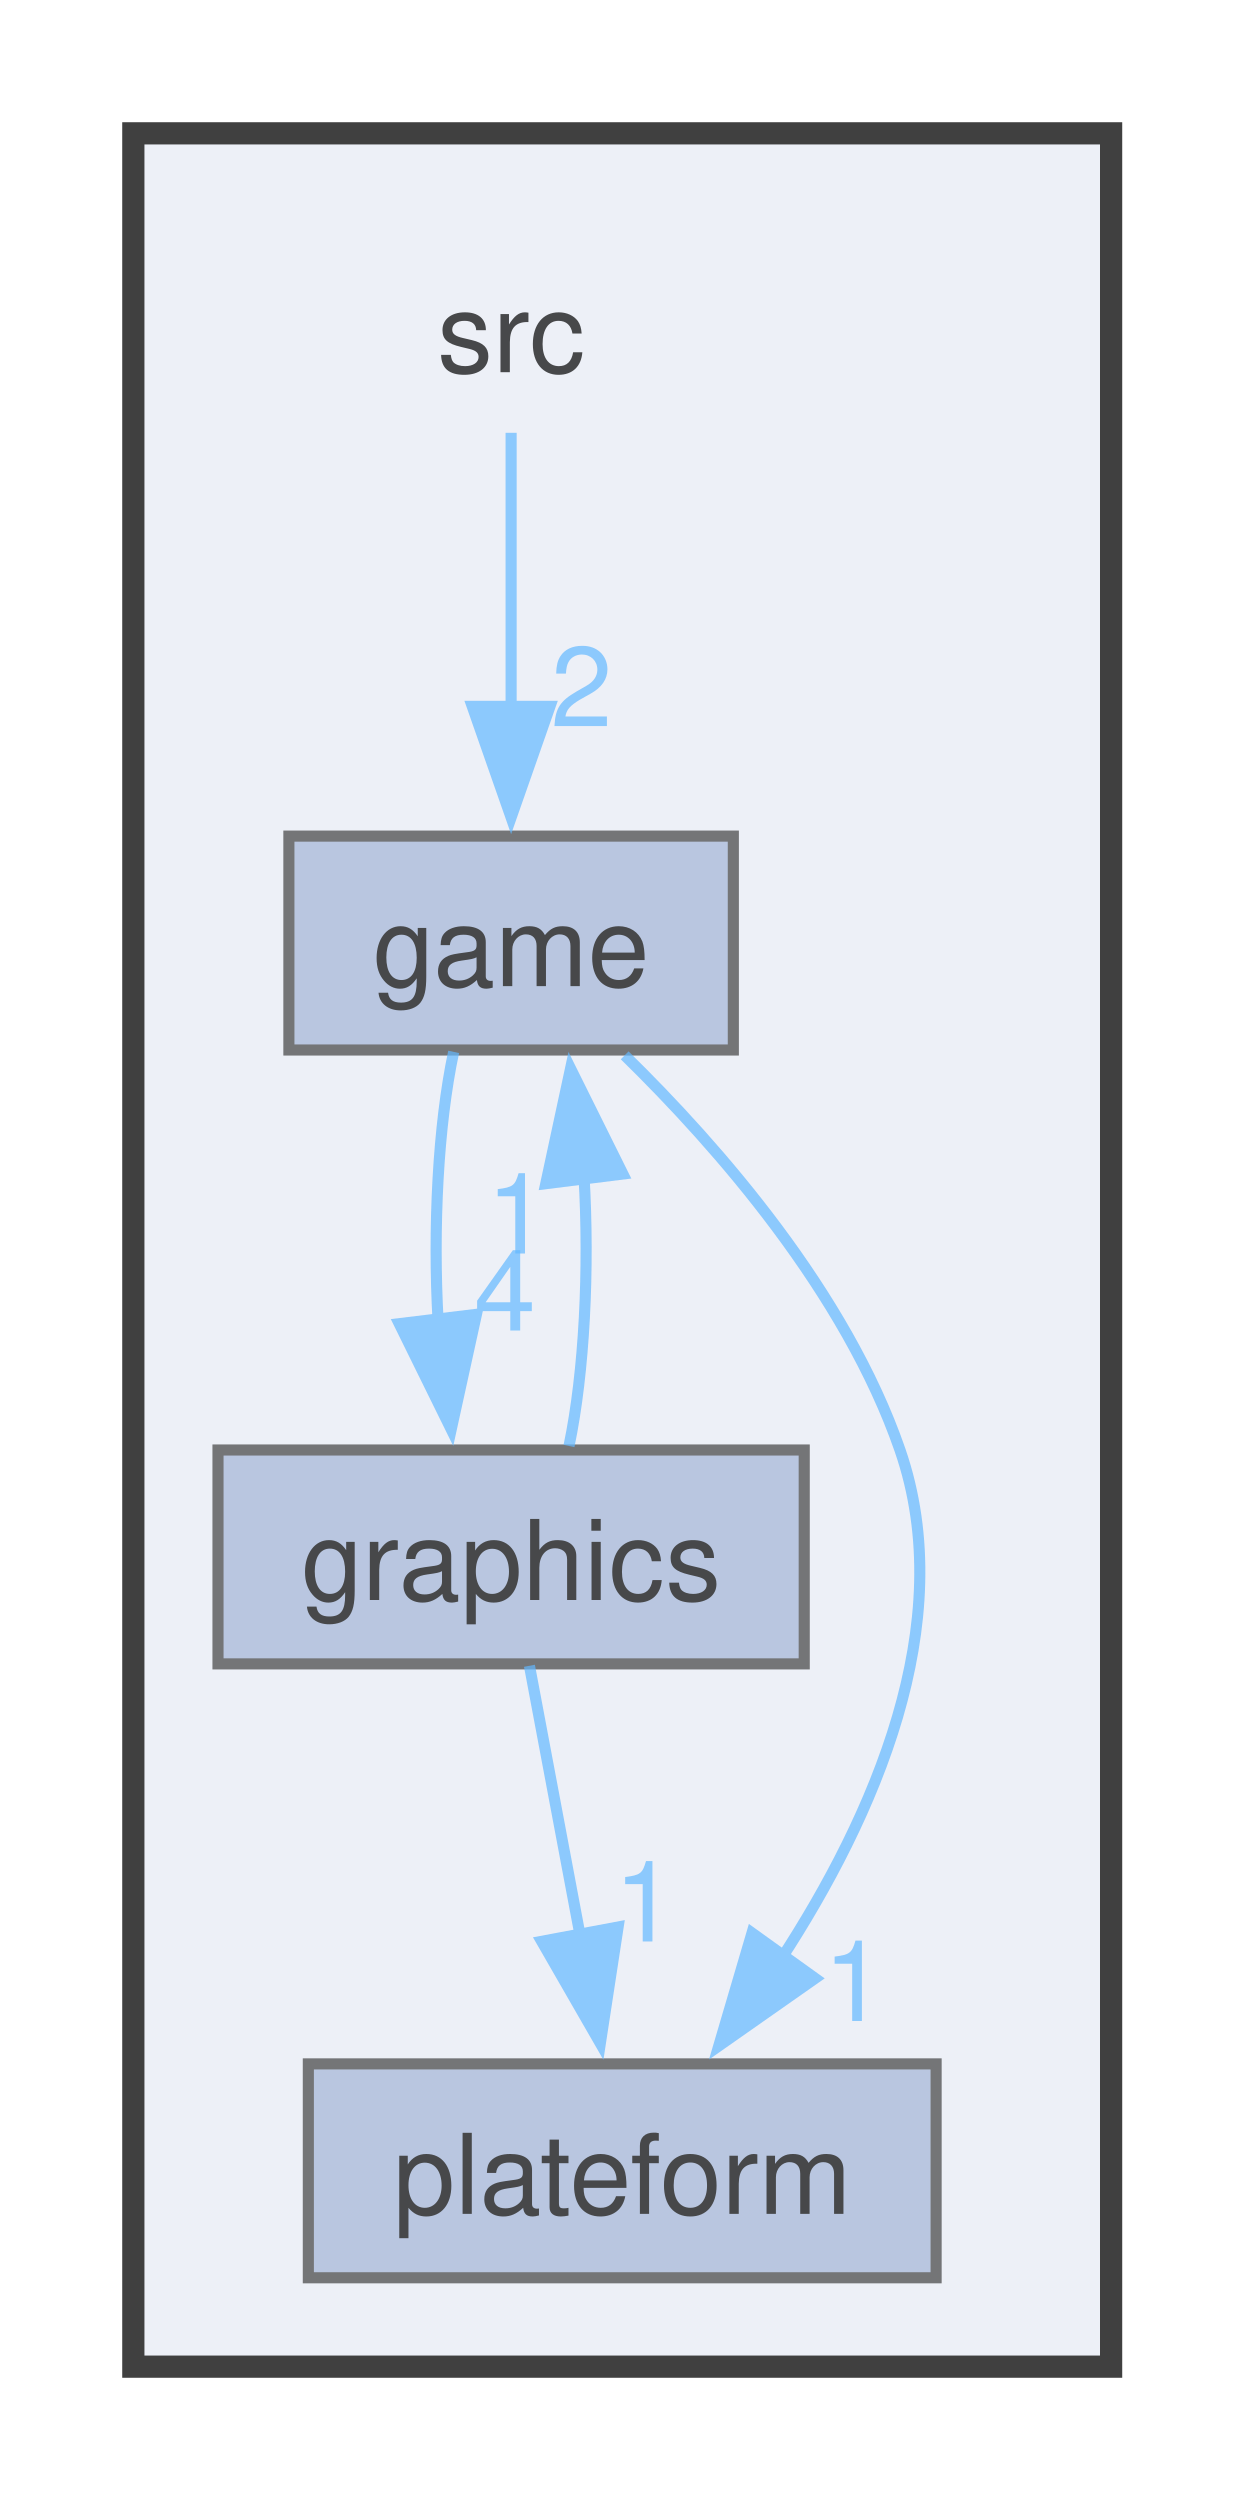
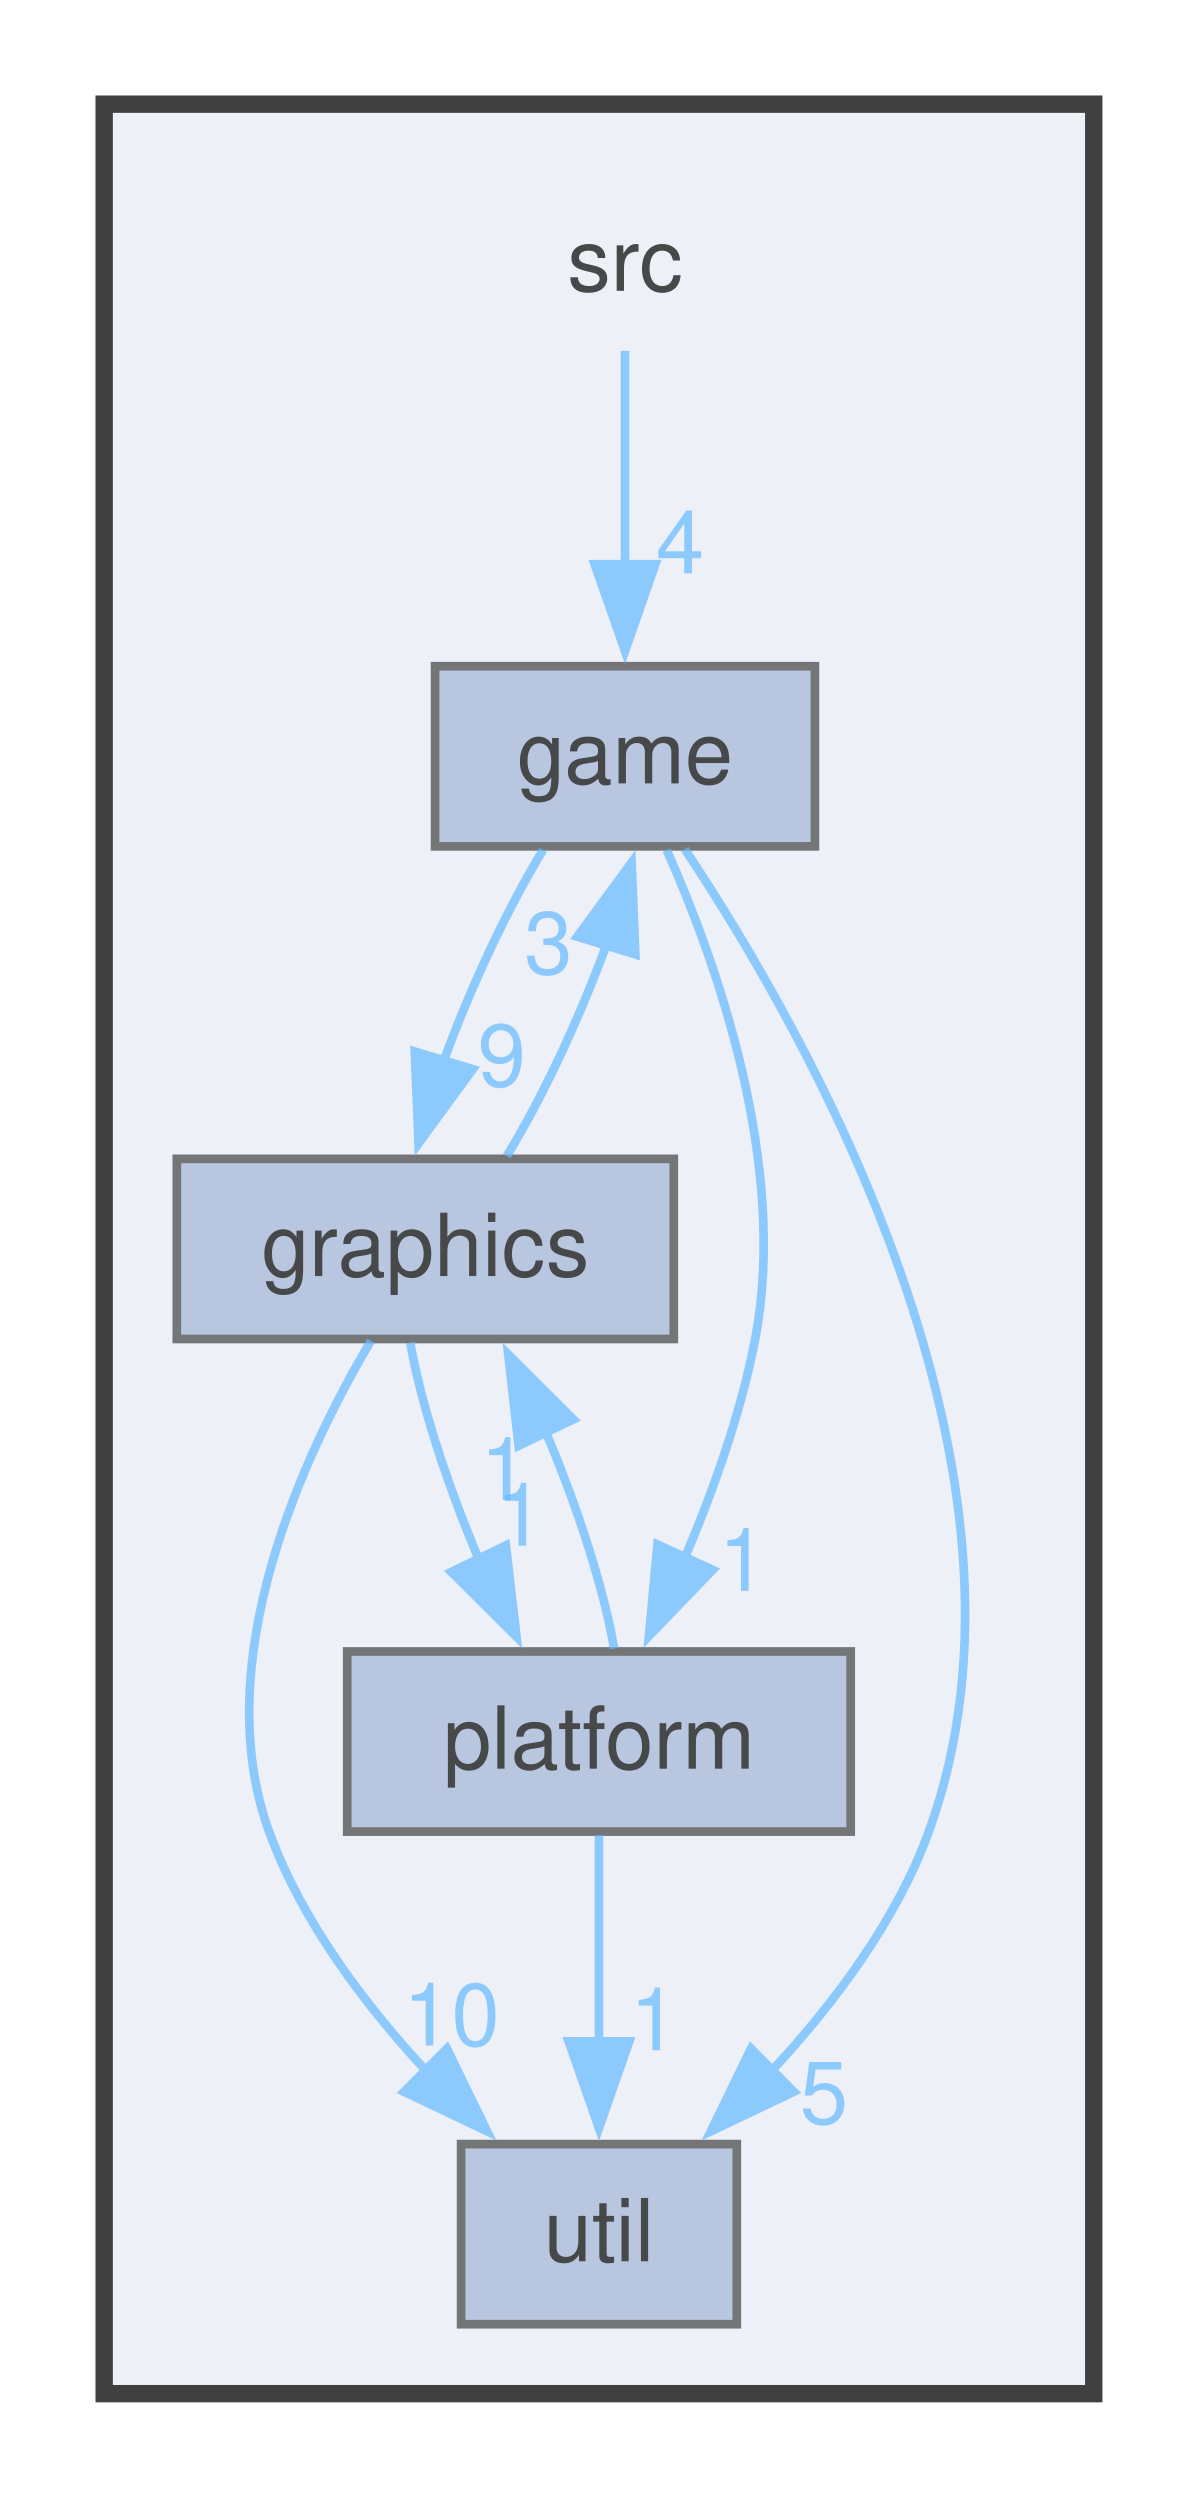
- <svg xmlns="http://www.w3.org/2000/svg" xmlns:xlink="http://www.w3.org/1999/xlink" width="112pt" height="225pt" viewBox="0.00 0.00 112.00 225.00">
+ <svg xmlns="http://www.w3.org/2000/svg" xmlns:xlink="http://www.w3.org/1999/xlink" width="138pt" height="288pt" viewBox="0.00 0.00 138.00 288.00">
  <svg id="main" version="1.1" xml:space="preserve">
    <style type="text/css">
.node, .edge {opacity: 0.7;}
.node.selected, .edge.selected {opacity: 1;}
.edge:hover path { stroke: red; }
.edge:hover polygon { stroke: red; fill: red; }
</style>
    <svg id="graph" class="graph">
-       <g id="graph0" class="graph" transform="scale(1 1) rotate(0) translate(4 221)">
+       <g id="graph0" class="graph" transform="scale(1 1) rotate(0) translate(4 283.75)">
        <g id="clust1" class="cluster">
          <g id="a_clust1">
            <a xlink:href="dir_68267d1309a1af8e8297ef4c3efbcdba.html" target="_top">
-               <polygon fill="#edf0f7" stroke="#404040" stroke-width="2" points="8,-8 8,-209 96,-209 96,-8 8,-8" />
+               <polygon fill="#edf0f7" stroke="#404040" stroke-width="2" points="8,-8 8,-271.75 122,-271.75 122,-8 8,-8" />
            </a>
          </g>
        </g>
        <g id="node1" class="node">
-           <text xml:space="preserve" text-anchor="middle" x="42" y="-187.5" font-family="Helvetica,sans-Serif" font-size="10.00">src</text>
+           <text xml:space="preserve" text-anchor="middle" x="68" y="-250.25" font-family="Helvetica,sans-Serif" font-size="10.00">src</text>
        </g>
        <g id="node2" class="node">
          <g id="a_node2">
            <a xlink:href="dir_1699be727a800b1d059c6f7f2b91d2ee.html" target="_top" xlink:title="game">
-               <polygon fill="#a2b4d6" stroke="#404040" points="62,-145.75 22,-145.75 22,-126.5 62,-126.5 62,-145.75" />
-               <text xml:space="preserve" text-anchor="middle" x="42" y="-132.25" font-family="Helvetica,sans-Serif" font-size="10.00">game</text>
+               <polygon fill="#a2b4d6" stroke="#404040" points="89.88,-207 46.12,-207 46.12,-186.25 89.88,-186.25 89.88,-207" />
+               <text xml:space="preserve" text-anchor="middle" x="68" y="-193.5" font-family="Helvetica,sans-Serif" font-size="10.00">game</text>
            </a>
          </g>
        </g>
        <g id="edge1" class="edge">
          <g id="a_edge1">
-             <a xlink:href="dir_000003_000000.html" target="_top">
-               <path fill="none" stroke="#63b8ff" d="M42,-182.05C42,-175.45 42,-165.94 42,-157.36" />
-               <polygon fill="#63b8ff" stroke="#63b8ff" points="45.5,-157.43 42,-147.43 38.5,-157.43 45.5,-157.43" />
+             <a xlink:href="dir_000004_000000.html" target="_top">
+               <path fill="none" stroke="#63b8ff" d="M68,-243.33C68,-236.64 68,-227.24 68,-218.71" />
+               <polygon fill="#63b8ff" stroke="#63b8ff" points="71.5,-218.75 68,-208.75 64.5,-218.75 71.5,-218.75" />
            </a>
          </g>
          <g id="a_edge1-headlabel">
-             <a xlink:href="dir_000003_000000.html" target="_top" xlink:title="2">
-               <text xml:space="preserve" text-anchor="middle" x="48.34" y="-155.64" font-family="Helvetica,sans-Serif" font-size="10.00" fill="#63b8ff">2</text>
+             <a xlink:href="dir_000004_000000.html" target="_top" xlink:title="4">
+               <text xml:space="preserve" text-anchor="middle" x="74.34" y="-217.7" font-family="Helvetica,sans-Serif" font-size="10.00" fill="#63b8ff">4</text>
            </a>
          </g>
        </g>
        <g id="node3" class="node">
          <g id="a_node3">
            <a xlink:href="dir_560415a5d2bc4999842279f4fc1debef.html" target="_top" xlink:title="graphics">
-               <polygon fill="#a2b4d6" stroke="#404040" points="68.38,-90.5 15.62,-90.5 15.62,-71.25 68.38,-71.25 68.38,-90.5" />
-               <text xml:space="preserve" text-anchor="middle" x="42" y="-77" font-family="Helvetica,sans-Serif" font-size="10.00">graphics</text>
+               <polygon fill="#a2b4d6" stroke="#404040" points="73.62,-150.25 16.37,-150.25 16.37,-129.5 73.62,-129.5 73.62,-150.25" />
+               <text xml:space="preserve" text-anchor="middle" x="45" y="-136.75" font-family="Helvetica,sans-Serif" font-size="10.00">graphics</text>
            </a>
          </g>
        </g>
        <g id="edge3" class="edge">
          <g id="a_edge3">
            <a xlink:href="dir_000000_000001.html" target="_top">
-               <path fill="none" stroke="#63b8ff" d="M36.83,-126.33C35.42,-119.74 34.96,-110.46 35.43,-102.07" />
-               <polygon fill="#63b8ff" stroke="#63b8ff" points="38.88,-102.71 36.61,-92.36 31.93,-101.87 38.88,-102.71" />
+               <path fill="none" stroke="#63b8ff" d="M58.57,-185.84C54.42,-179.06 50.12,-169.8 47.08,-161.44" />
+               <polygon fill="#63b8ff" stroke="#63b8ff" points="50.47,-160.58 44.22,-152.03 43.78,-162.61 50.47,-160.58" />
            </a>
          </g>
          <g id="a_edge3-headlabel">
-             <a xlink:href="dir_000000_000001.html" target="_top" xlink:title="4">
-               <text xml:space="preserve" text-anchor="middle" x="41.44" y="-101.25" font-family="Helvetica,sans-Serif" font-size="10.00" fill="#63b8ff">4</text>
+             <a xlink:href="dir_000000_000001.html" target="_top" xlink:title="9">
+               <text xml:space="preserve" text-anchor="middle" x="53.8" y="-158.62" font-family="Helvetica,sans-Serif" font-size="10.00" fill="#63b8ff">9</text>
            </a>
          </g>
        </g>
        <g id="node4" class="node">
          <g id="a_node4">
-             <a xlink:href="dir_27b4b50c90287fea0dfbde3e8768eb0d.html" target="_top" xlink:title="plateform">
-               <polygon fill="#a2b4d6" stroke="#404040" points="80.25,-35.25 23.75,-35.25 23.75,-16 80.25,-16 80.25,-35.25" />
-               <text xml:space="preserve" text-anchor="middle" x="52" y="-21.75" font-family="Helvetica,sans-Serif" font-size="10.00">plateform</text>
+             <a xlink:href="dir_4b68c2fef3e151b6b93d5e93b14f1857.html" target="_top" xlink:title="platform">
+               <polygon fill="#a2b4d6" stroke="#404040" points="94,-93.5 36,-93.5 36,-72.75 94,-72.75 94,-93.5" />
+               <text xml:space="preserve" text-anchor="middle" x="65" y="-80" font-family="Helvetica,sans-Serif" font-size="10.00">platform</text>
            </a>
          </g>
        </g>
        <g id="edge2" class="edge">
          <g id="a_edge2">
-             <a xlink:href="dir_000000_000002.html" target="_top">
-               <path fill="none" stroke="#63b8ff" d="M52.22,-126.02C60.69,-117.73 72.11,-104.65 77,-90.5 82.4,-74.87 74.58,-57.4 66.3,-44.69" />
-               <polygon fill="#63b8ff" stroke="#63b8ff" points="69.36,-42.95 60.69,-36.87 63.68,-47.03 69.36,-42.95" />
+             <a xlink:href="dir_000000_000003.html" target="_top">
+               <path fill="none" stroke="#63b8ff" d="M72.81,-185.81C78.53,-172.94 86.84,-149.62 83,-129.5 81.37,-120.99 78.17,-112.03 74.92,-104.35" />
+               <polygon fill="#63b8ff" stroke="#63b8ff" points="78.1,-102.9 70.76,-95.27 71.74,-105.82 78.1,-102.9" />
            </a>
          </g>
          <g id="a_edge2-headlabel">
-             <a xlink:href="dir_000000_000002.html" target="_top" xlink:title="1">
-               <text xml:space="preserve" text-anchor="middle" x="72.88" y="-39.11" font-family="Helvetica,sans-Serif" font-size="10.00" fill="#63b8ff">1</text>
+             <a xlink:href="dir_000000_000003.html" target="_top" xlink:title="1">
+               <text xml:space="preserve" text-anchor="middle" x="81.55" y="-100.49" font-family="Helvetica,sans-Serif" font-size="10.00" fill="#63b8ff">1</text>
+             </a>
+           </g>
+         </g>
+         <g id="node5" class="node">
+           <g id="a_node5">
+             <a xlink:href="dir_b7878ad5ecbf2506f4125b9d34c97e45.html" target="_top" xlink:title="util">
+               <polygon fill="#a2b4d6" stroke="#404040" points="80.88,-36.75 49.12,-36.75 49.12,-16 80.88,-16 80.88,-36.75" />
+               <text xml:space="preserve" text-anchor="middle" x="65" y="-23.25" font-family="Helvetica,sans-Serif" font-size="10.00">util</text>
            </a>
          </g>
        </g>
        <g id="edge4" class="edge">
          <g id="a_edge4">
-             <a xlink:href="dir_000001_000000.html" target="_top">
-               <path fill="none" stroke="#63b8ff" d="M47.21,-90.86C48.6,-97.5 49.05,-106.8 48.56,-115.17" />
-               <polygon fill="#63b8ff" stroke="#63b8ff" points="45.12,-114.47 47.35,-124.83 52.06,-115.34 45.12,-114.47" />
+             <a xlink:href="dir_000000_000005.html" target="_top">
+               <path fill="none" stroke="#63b8ff" d="M74.89,-185.92C88.86,-164.96 118,-114.03 103,-72.75 99.27,-62.48 92.07,-52.91 84.94,-45.23" />
+               <polygon fill="#63b8ff" stroke="#63b8ff" points="87.45,-42.78 77.88,-38.22 82.52,-47.75 87.45,-42.78" />
            </a>
          </g>
          <g id="a_edge4-headlabel">
-             <a xlink:href="dir_000001_000000.html" target="_top" xlink:title="1">
-               <text xml:space="preserve" text-anchor="middle" x="42.56" y="-108.18" font-family="Helvetica,sans-Serif" font-size="10.00" fill="#63b8ff">1</text>
+             <a xlink:href="dir_000000_000005.html" target="_top" xlink:title="5">
+               <text xml:space="preserve" text-anchor="middle" x="90.92" y="-39.11" font-family="Helvetica,sans-Serif" font-size="10.00" fill="#63b8ff">5</text>
            </a>
          </g>
        </g>
        <g id="edge5" class="edge">
          <g id="a_edge5">
-             <a xlink:href="dir_000001_000002.html" target="_top">
-               <path fill="none" stroke="#63b8ff" d="M43.65,-71.08C44.89,-64.49 46.63,-55.21 48.21,-46.82" />
-               <polygon fill="#63b8ff" stroke="#63b8ff" points="51.63,-47.57 50.03,-37.1 44.75,-46.28 51.63,-47.57" />
+             <a xlink:href="dir_000001_000000.html" target="_top">
+               <path fill="none" stroke="#63b8ff" d="M54.38,-150.58C58.52,-157.33 62.83,-166.59 65.88,-174.96" />
+               <polygon fill="#63b8ff" stroke="#63b8ff" points="62.5,-175.85 68.76,-184.39 69.19,-173.8 62.5,-175.85" />
            </a>
          </g>
          <g id="a_edge5-headlabel">
-             <a xlink:href="dir_000001_000002.html" target="_top" xlink:title="1">
-               <text xml:space="preserve" text-anchor="middle" x="54.03" y="-46.27" font-family="Helvetica,sans-Serif" font-size="10.00" fill="#63b8ff">1</text>
+             <a xlink:href="dir_000001_000000.html" target="_top" xlink:title="3">
+               <text xml:space="preserve" text-anchor="middle" x="59.17" y="-171.56" font-family="Helvetica,sans-Serif" font-size="10.00" fill="#63b8ff">3</text>
+             </a>
+           </g>
+         </g>
+         <g id="edge7" class="edge">
+           <g id="a_edge7">
+             <a xlink:href="dir_000001_000003.html" target="_top">
+               <path fill="none" stroke="#63b8ff" d="M43.26,-129.09C44.46,-122.16 47.54,-112.62 51.17,-104.11" />
+               <polygon fill="#63b8ff" stroke="#63b8ff" points="54.28,-105.72 55.5,-95.19 47.99,-102.66 54.28,-105.72" />
+             </a>
+           </g>
+           <g id="a_edge7-headlabel">
+             <a xlink:href="dir_000001_000003.html" target="_top" xlink:title="1">
+               <text xml:space="preserve" text-anchor="middle" x="55.93" y="-105.7" font-family="Helvetica,sans-Serif" font-size="10.00" fill="#63b8ff">1</text>
+             </a>
+           </g>
+         </g>
+         <g id="edge6" class="edge">
+           <g id="a_edge6">
+             <a xlink:href="dir_000001_000005.html" target="_top">
+               <path fill="none" stroke="#63b8ff" d="M38.73,-129.3C31.04,-116.3 19.85,-92.43 27,-72.75 30.73,-62.48 37.93,-52.91 45.06,-45.23" />
+               <polygon fill="#63b8ff" stroke="#63b8ff" points="47.48,-47.75 52.12,-38.22 42.55,-42.78 47.48,-47.75" />
+             </a>
+           </g>
+           <g id="a_edge6-headlabel">
+             <a xlink:href="dir_000001_000005.html" target="_top" xlink:title="10">
+               <text xml:space="preserve" text-anchor="middle" x="48.01" y="-48.11" font-family="Helvetica,sans-Serif" font-size="10.00" fill="#63b8ff">10</text>
+             </a>
+           </g>
+         </g>
+         <g id="edge8" class="edge">
+           <g id="a_edge8">
+             <a xlink:href="dir_000003_000001.html" target="_top">
+               <path fill="none" stroke="#63b8ff" d="M66.75,-93.83C65.57,-100.74 62.5,-110.27 58.87,-118.78" />
+               <polygon fill="#63b8ff" stroke="#63b8ff" points="55.75,-117.2 54.55,-127.72 62.05,-120.24 55.75,-117.2" />
+             </a>
+           </g>
+           <g id="a_edge8-headlabel">
+             <a xlink:href="dir_000003_000001.html" target="_top" xlink:title="1">
+               <text xml:space="preserve" text-anchor="middle" x="54.1" y="-110.96" font-family="Helvetica,sans-Serif" font-size="10.00" fill="#63b8ff">1</text>
+             </a>
+           </g>
+         </g>
+         <g id="edge9" class="edge">
+           <g id="a_edge9">
+             <a xlink:href="dir_000003_000005.html" target="_top">
+               <path fill="none" stroke="#63b8ff" d="M65,-72.34C65,-65.72 65,-56.72 65,-48.52" />
+               <polygon fill="#63b8ff" stroke="#63b8ff" points="68.5,-48.59 65,-38.59 61.5,-48.59 68.5,-48.59" />
+             </a>
+           </g>
+           <g id="a_edge9-headlabel">
+             <a xlink:href="dir_000003_000005.html" target="_top" xlink:title="1">
+               <text xml:space="preserve" text-anchor="middle" x="71.34" y="-47.55" font-family="Helvetica,sans-Serif" font-size="10.00" fill="#63b8ff">1</text>
            </a>
          </g>
        </g>
      </g>
    </svg>
  </svg>
  <style type="text/css">

[data-mouse-over-selected='false'] { opacity: 0.7; }
[data-mouse-over-selected='true']  { opacity: 1.0; }

</style>
</svg>
